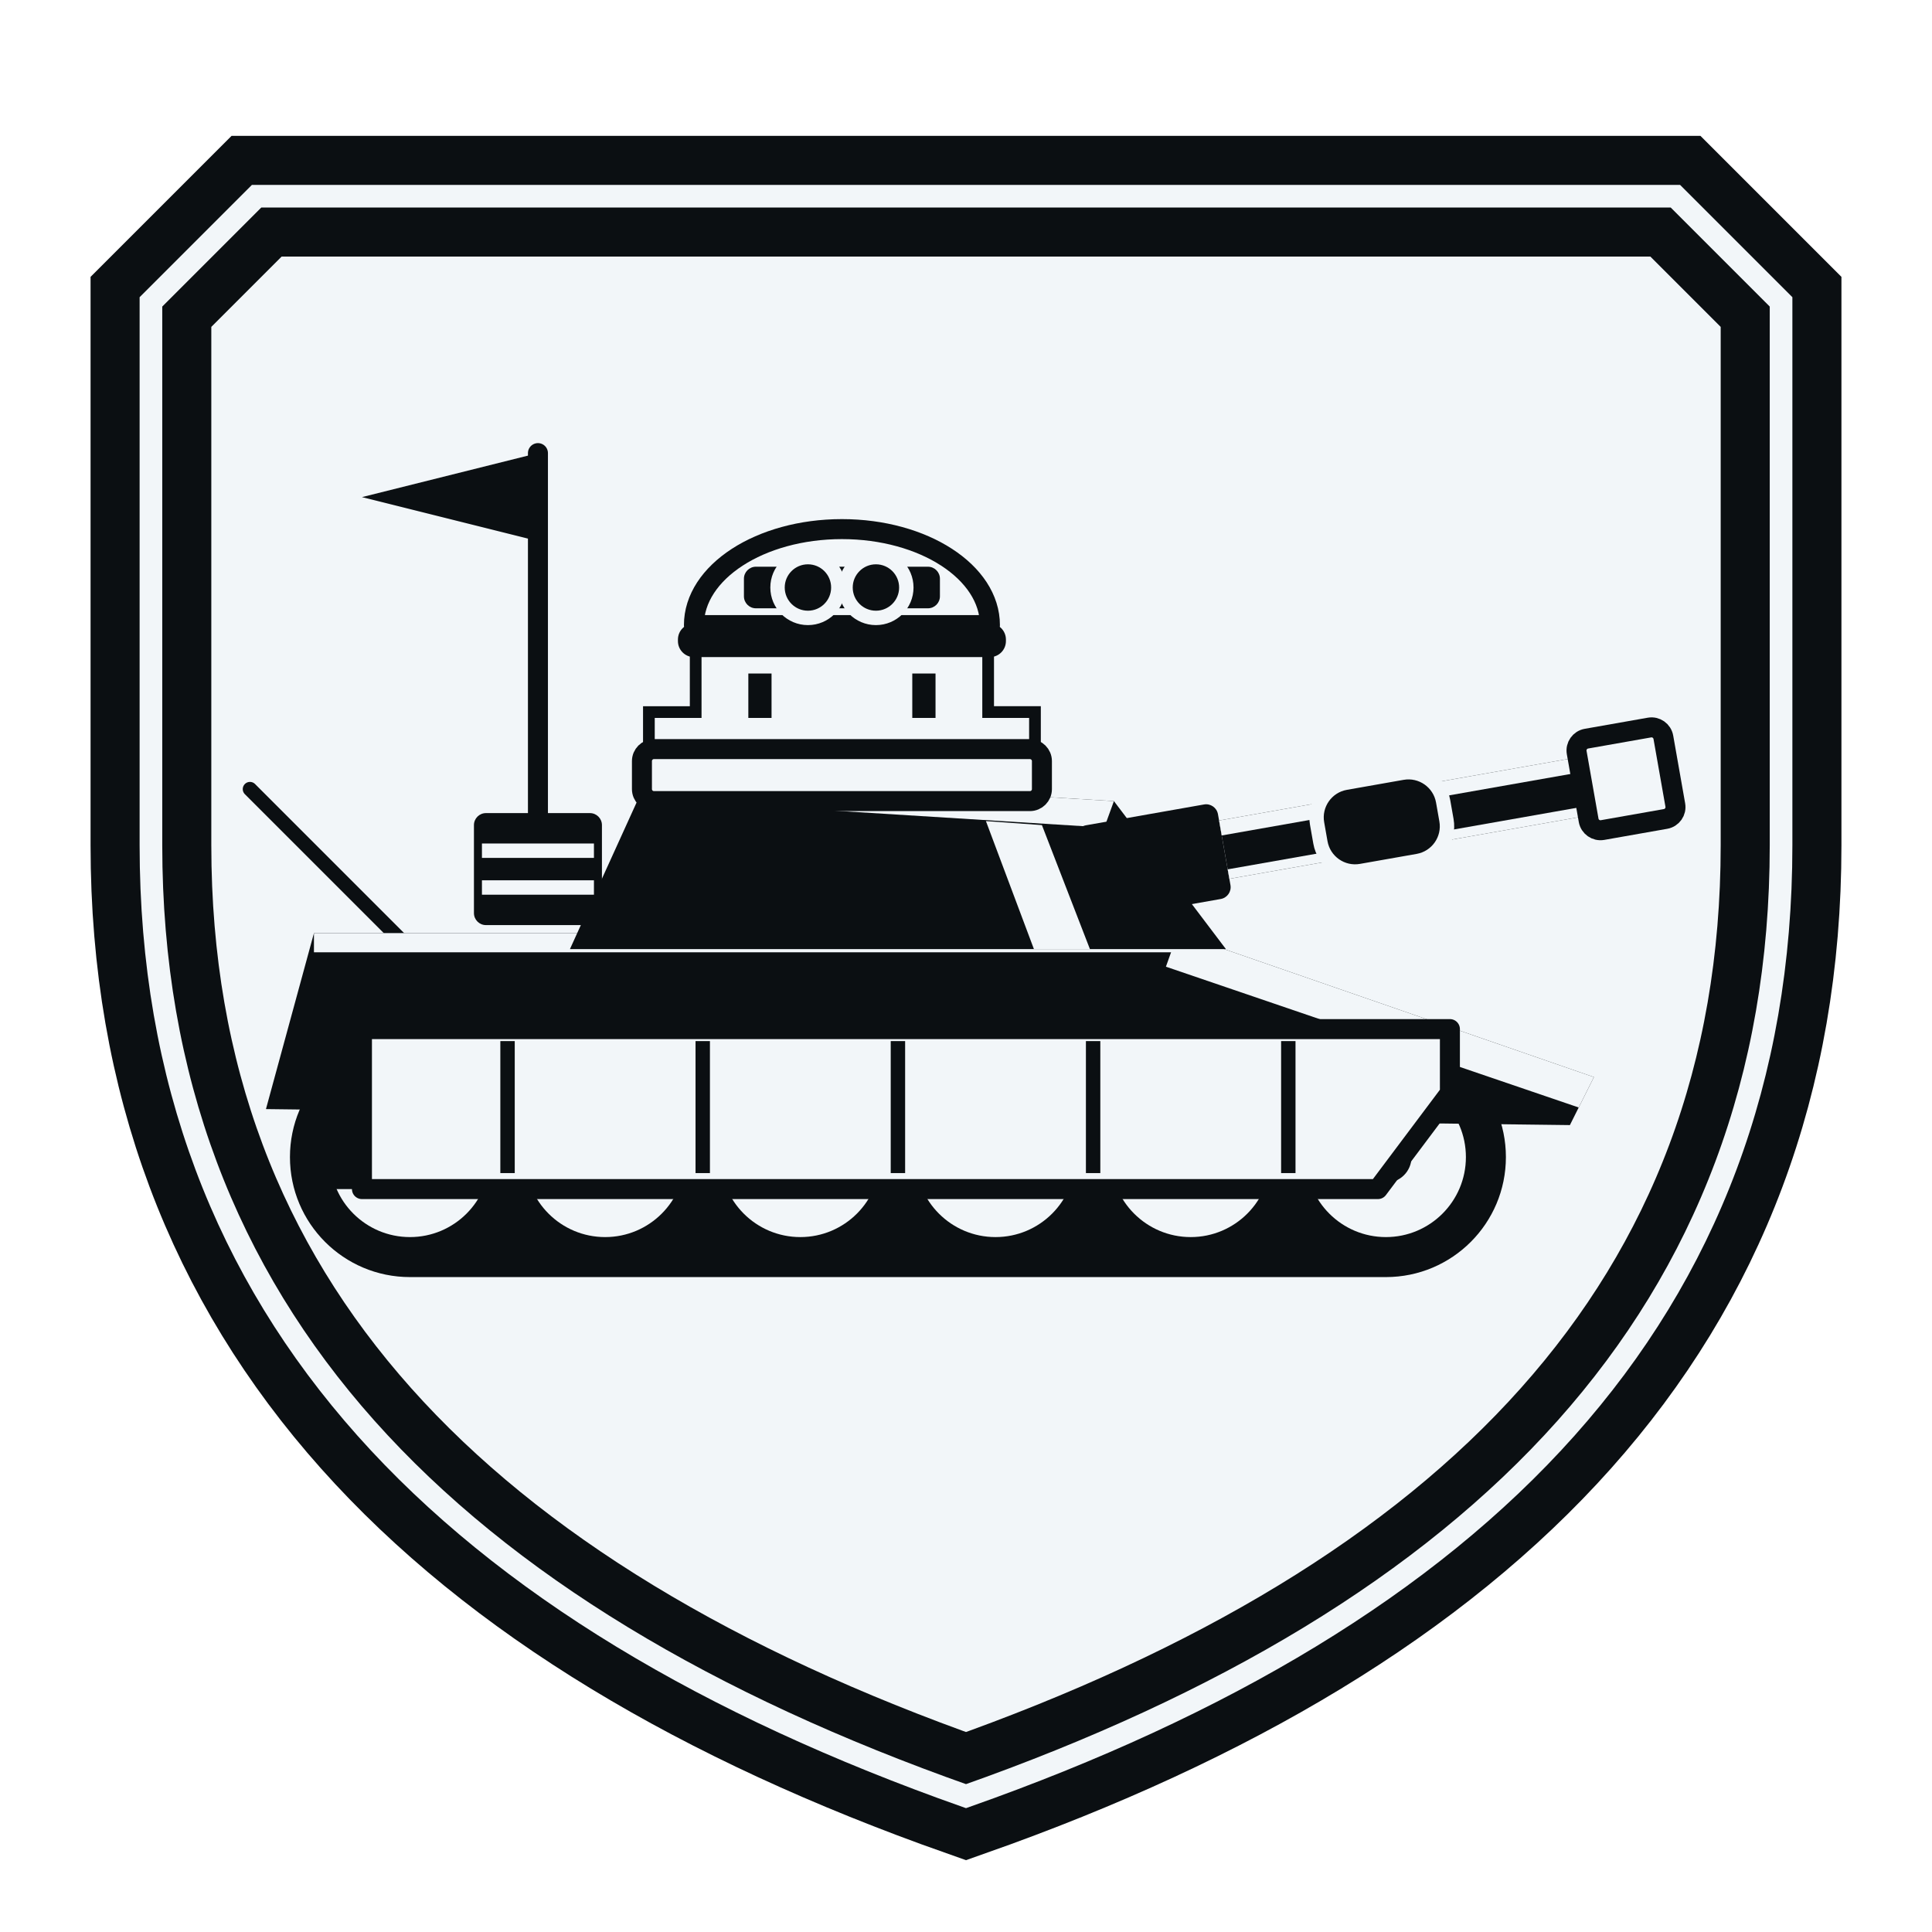
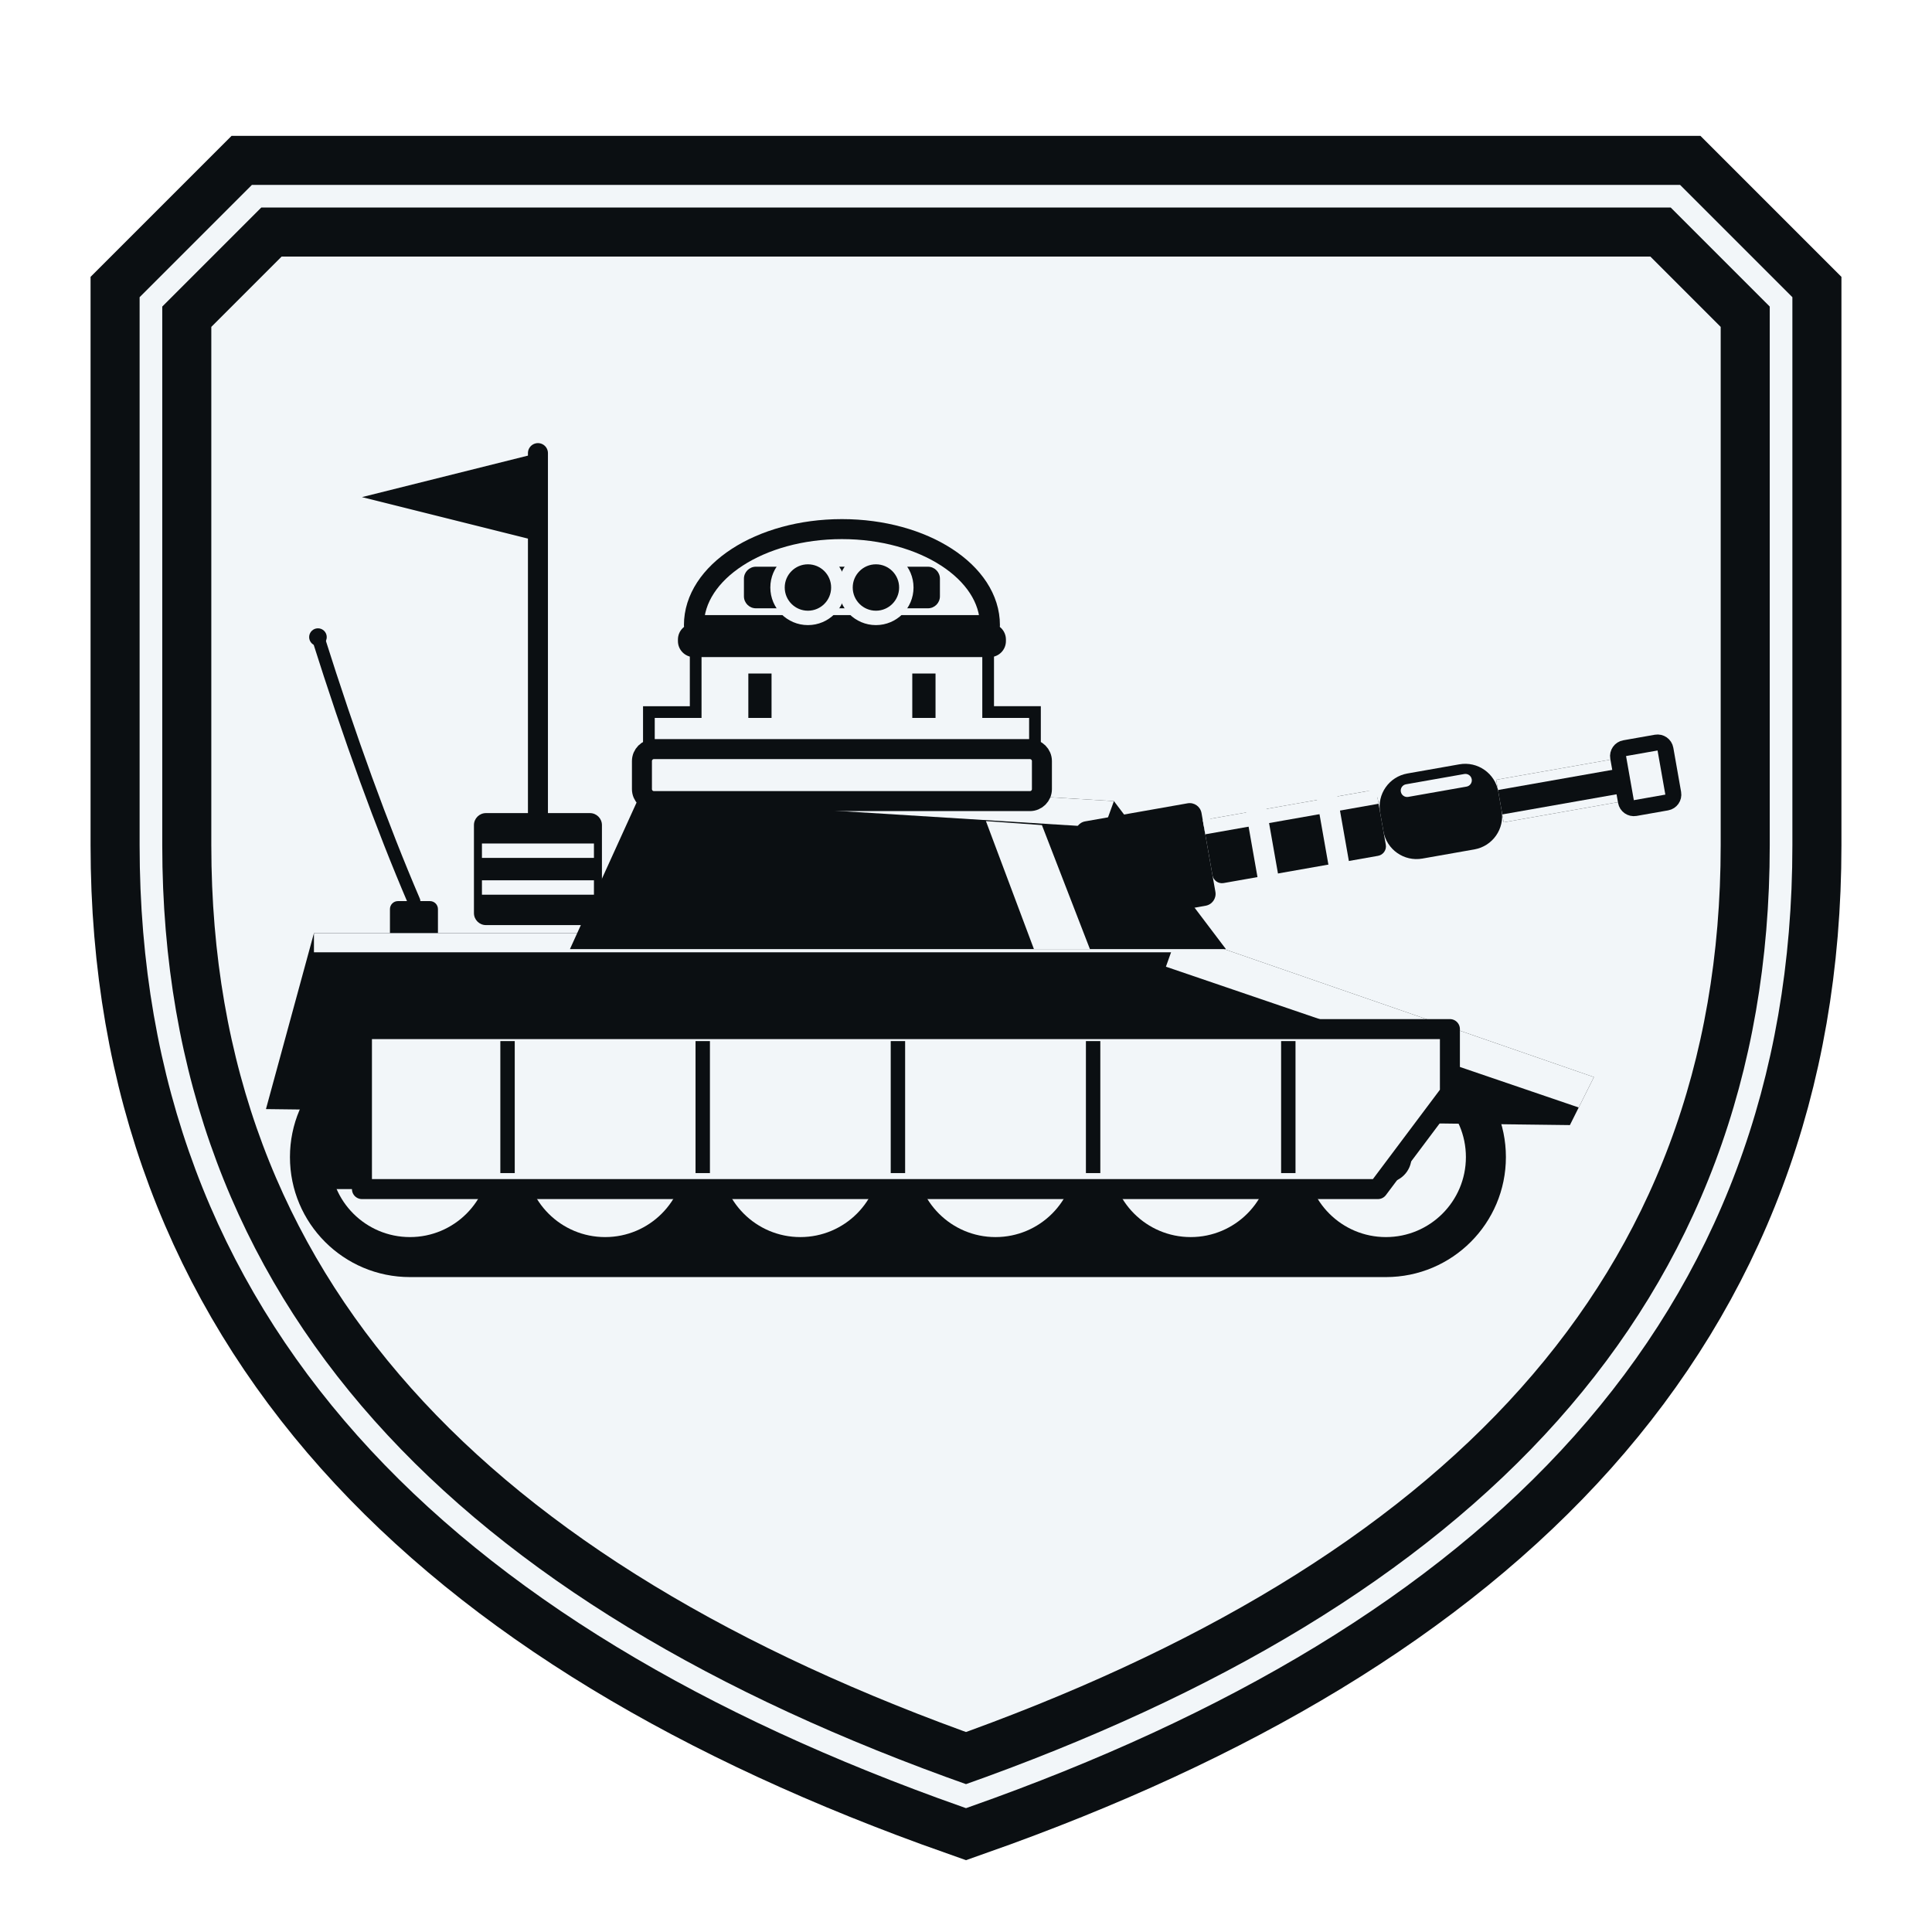
<svg xmlns="http://www.w3.org/2000/svg" viewBox="0 0 256 256" role="img" aria-label="Claude of Tanks — unit crest: Claude Code commander in a tank">
  <defs>
    <clipPath id="cotHatchClipBW">
      <rect x="70" y="29" width="68" height="44" />
    </clipPath>
  </defs>
  <path d="M34 26 H222 L236 40 V112 C236 174 196 214 128 238 C60 214 20 174 20 112 V40 Z" fill="#f2f6f9" stroke="#0b0f12" stroke-width="16" stroke-linejoin="miter" />
  <path d="M34 26 H222 L236 40 V112 C236 174 196 214 128 238 C60 214 20 174 20 112 V40 Z" fill="none" stroke="#f2f6f9" stroke-width="3" />
  <g transform="translate(-0.8 24) scale(1.06)">
-     <path d="M52 96 32 76" stroke="#0b0f12" stroke-width="1.8" stroke-linecap="round" fill="none" />
+     <rect x="49.5" y="90" width="6" height="5" rx="1" fill="#0b0f12" />
+     <path d="M52.5 90 Q46.5 76 40.5 57" stroke="#0b0f12" stroke-width="1.6" stroke-linecap="round" fill="none" />
+     <circle cx="40.5" cy="57" r="1.1" fill="#0b0f12" />
    <path d="M68 84V34" stroke="#0b0f12" stroke-width="2.5" stroke-linecap="round" fill="none" />
    <path d="M68 34 46 39.5 68 45Z" fill="#0b0f12" />
    <path d="M52 107h122a15 15 0 0 1 0 30H52a15 15 0 0 1 0-30Z" fill="#0b0f12" />
    <g fill="#f2f6f9">
      <circle cx="52" cy="122" r="10" />
      <circle cx="76.4" cy="122" r="10" />
      <circle cx="100.8" cy="122" r="10" />
      <circle cx="125.2" cy="122" r="10" />
      <circle cx="149.6" cy="122" r="10" />
      <circle cx="174" cy="122" r="10" />
    </g>
    <g fill="#0b0f12">
      <circle cx="52" cy="122" r="3.2" />
      <circle cx="76.4" cy="122" r="3.2" />
      <circle cx="100.8" cy="122" r="3.2" />
      <circle cx="125.2" cy="122" r="3.2" />
      <circle cx="149.6" cy="122" r="3.2" />
      <circle cx="174" cy="122" r="3.2" />
    </g>
    <path d="M34 116 40 94h108l52 18-3 6Z" fill="#0b0f12" />
    <path d="M148 94l52 18-1.9 3.8-51.6-17.6Z" fill="#f2f6f9" />
    <rect x="40" y="94" width="108" height="2.4" fill="#f2f6f9" />
    <path d="M46 106h136v8l-9 12H46Z" fill="#f2f6f9" stroke="#0b0f12" stroke-width="2.5" stroke-linejoin="round" />
    <rect x="41" y="106" width="5" height="20" fill="#0b0f12" />
    <g stroke="#0b0f12" stroke-width="1.8">
      <path d="M64.2 107.5V124M88.6 107.5V124M113 107.5V124M137.4 107.5V124M161.8 107.5V124" />
    </g>
    <rect x="60" y="79" width="16" height="14" rx="1.5" fill="#0b0f12" />
    <path d="M61 83.7h14M61 88.3h14" stroke="#f2f6f9" stroke-width="1.8" />
    <path d="M72 96 82 74l58 3.5L154 96Z" fill="#0b0f12" />
    <path d="M82 74 140 77.5 138.8 80.8 81 77.2Z" fill="#f2f6f9" />
    <path d="M124 80l7 .5 6 15.5h-7Z" fill="#f2f6f9" />
    <rect x="91" y="60" width="30" height="12" fill="#0b0f12" />
    <g clip-path="url(#cotHatchClipBW)">
      <path clip-rule="evenodd" fill-rule="evenodd" fill="#f2f6f9" stroke="#0b0f12" stroke-width="1.5" paint-order="stroke" transform="translate(82.6 45.75) scale(1.95)" d="M20.998 10.949H24v3.102h-3v3.028h-1.487V20H18v-2.921h-1.487V20H15v-2.921H9V20H7.488v-2.921H6V20H4.487v-2.921H3V14.05H0V10.95h3V5h17.998v5.949zM6 10.949h1.488V8.102H6v2.847zm10.51 0H18V8.102h-1.49v2.847z" />
    </g>
    <rect x="81" y="71" width="50" height="6.5" rx="1.5" fill="#f2f6f9" stroke="#0b0f12" stroke-width="2.5" />
    <path d="M87.5 55.5a18.5 12 0 0 1 37 0Z" fill="#f2f6f9" stroke="#0b0f12" stroke-width="2.5" stroke-linejoin="round" />
    <rect x="85.5" y="55.3" width="41" height="4.2" rx="2" fill="#0b0f12" />
    <rect x="93.75" y="48.2" width="24.5" height="5.2" rx="1.5" fill="#0b0f12" />
    <circle cx="101.75" cy="50.8" r="3.8" fill="#0b0f12" stroke="#f2f6f9" stroke-width="1.8" />
    <circle cx="110.25" cy="50.8" r="3.8" fill="#0b0f12" stroke="#f2f6f9" stroke-width="1.8" />
    <g transform="translate(0 4) rotate(-10 140 82)">
-       <rect x="136" y="76" width="18" height="12" rx="1.5" fill="#0b0f12" />
-       <rect x="154" y="78.3" width="48" height="7.4" fill="#0b0f12" />
-       <rect x="154" y="78.3" width="48" height="1.9" fill="#f2f6f9" />
-       <rect x="154" y="84.5" width="48" height="1.2" fill="#f2f6f9" />
-       <rect x="166" y="76.4" width="16" height="11.2" rx="4.4" fill="#0b0f12" stroke="#f2f6f9" stroke-width="1.8" />
-       <rect x="199.5" y="76.2" width="11" height="11.6" rx="1.5" fill="#f2f6f9" stroke="#0b0f12" stroke-width="2.5" />
+       <rect x="136" y="75.5" width="16" height="13" rx="1.5" fill="#0b0f12" />
+       <rect x="152" y="77.9" width="22" height="8.2" rx="1.2" fill="#0b0f12" />
+       <rect x="152" y="77.9" width="22" height="1.8" fill="#f2f6f9" />
+       <rect x="157.5" y="77.4" width="2.6" height="9.2" fill="#f2f6f9" />
+       <rect x="166.5" y="77.4" width="2.6" height="9.2" fill="#f2f6f9" />
+       <rect x="174" y="76.6" width="15" height="10.8" rx="4.2" fill="#0b0f12" />
+       <rect x="177" y="77.9" width="9" height="1.6" rx="0.8" fill="#f2f6f9" />
+       <rect x="189" y="79.3" width="15.5" height="5.4" fill="#0b0f12" />
+       <rect x="189" y="79.3" width="15.5" height="1.3" fill="#f2f6f9" />
+       <rect x="189" y="83.7" width="15.5" height="1" fill="#f2f6f9" />
+       <rect x="204.5" y="78.2" width="6" height="7.6" rx="1" fill="#f2f6f9" stroke="#0b0f12" stroke-width="2" />
    </g>
  </g>
</svg>
